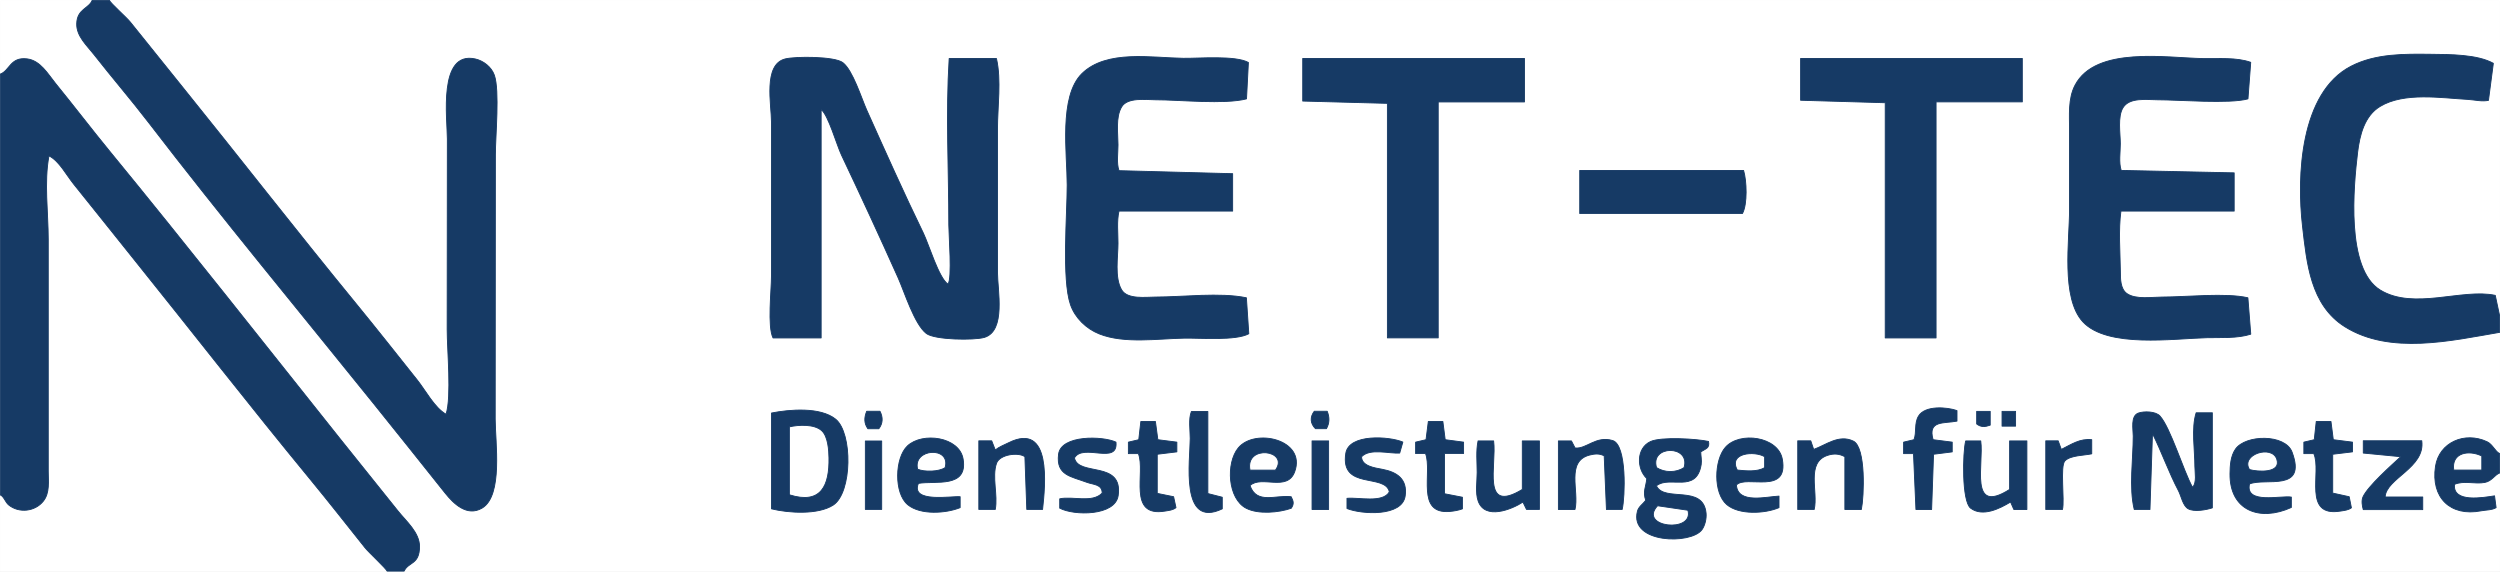
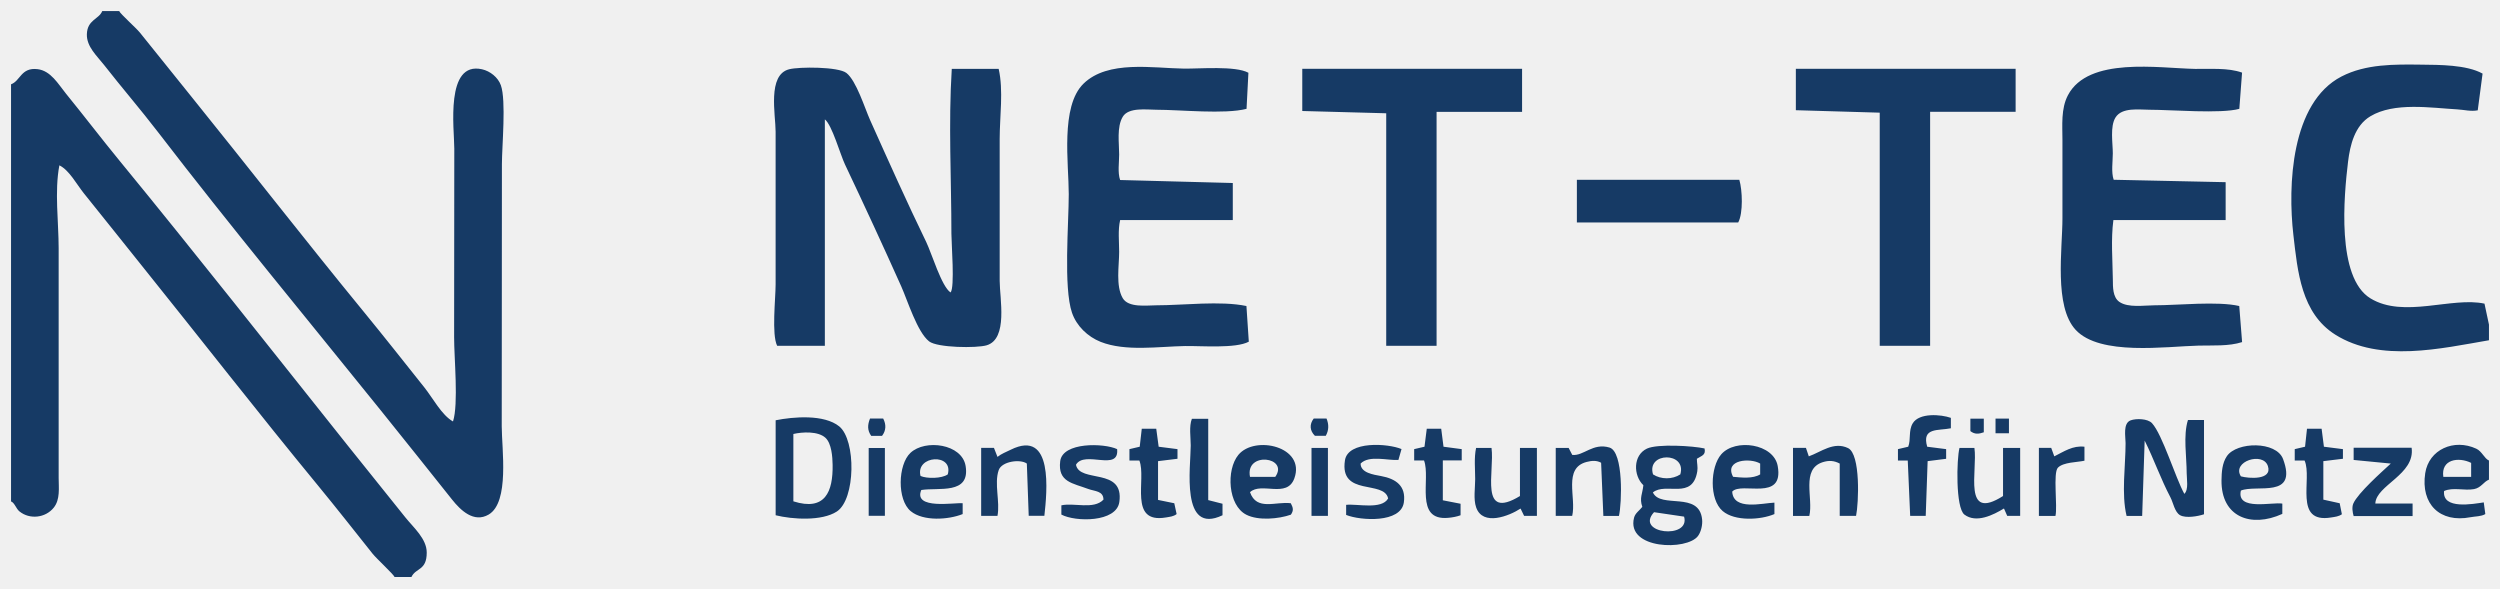
- <svg xmlns="http://www.w3.org/2000/svg" viewBox="0 0 687 157" width="687" height="157">
-   <path d="M0.08 0.08C8.5 0.07 16.93 0.06 25.35 0.06C24.41 2.39 21.19 2.45 21.08 6.5C20.98 9.94 23.88 12.49 25.84 15C30.75 21.28 35.98 27.34 40.84 33.67C60.9 59.79 81.98 85.21 102.64 110.87C109.23 119.06 115.78 127.27 122.33 135.5C124.64 138.4 128.33 142.04 132.45 139.64C138.3 136.22 136.08 121.37 136.08 115.17C136.08 90.94 136.09 66.72 136.13 42.5C136.14 37.43 137.34 24.87 135.84 20.64C135.05 18.43 132.87 16.71 130.61 16.2C120.34 13.91 122.93 32.76 122.93 38.17C122.91 55.61 122.91 73.06 122.88 90.5C122.87 96.15 124.14 109.05 122.57 113.83C119.46 112.1 116.92 107.27 114.7 104.48C109.09 97.43 103.5 90.34 97.79 83.37C81.56 63.57 65.84 43.34 49.75 23.41C45.09 17.64 40.43 11.84 35.79 6.05C34.71 4.71 30.38 0.89 30.03 0.06C248.99 0.06 467.95 0.07 686.92 0.08C686.93 29.05 686.94 58.01 686.94 86.98C686.53 85.04 686.11 83.1 685.7 81.17C676.65 79.2 663.33 85.33 654.11 79.72C644.58 73.93 646.75 51.21 647.88 41.82C648.45 37.18 649.73 31.83 654.07 29.23C660.68 25.26 670.8 26.9 678.17 27.32C680.06 27.43 681.99 27.96 683.83 27.58C684.28 24.19 684.72 20.8 685.17 17.4C680.72 14.93 673.16 14.98 668.17 14.92C660.73 14.83 652.8 14.71 646.05 18.21C632.06 25.46 631.14 48.46 632.73 62.17C633.9 72.23 634.87 83.82 644.38 89.79C656.78 97.56 673.63 93.6 686.94 91.32C686.94 102.43 686.94 113.54 686.94 124.66C685.67 124.12 685.02 122.12 683.43 121.38C677.27 118.51 670.27 121.59 669.27 128.17C667.98 136.69 673.31 142.03 681.84 140.37C683.19 140.11 684.75 140.2 685.93 139.5C685.79 138.42 685.64 137.34 685.5 136.26C682.61 136.69 673.93 138.34 674.5 133.11C677 131.99 680.13 133.08 682.8 132.58C684.8 132.2 685.46 130.52 686.94 129.96C686.94 138.95 686.93 147.93 686.92 156.92C494.96 156.93 303 156.94 111.05 156.94C112.26 154.35 115.29 155.24 115.29 150.17C115.29 146.34 111.62 143.24 109.38 140.44C104.04 133.78 98.69 127.12 93.36 120.46C72.36 94.15 51.55 67.66 30.2 41.63C25.14 35.46 20.3 29.11 15.26 22.92C13.15 20.33 11.09 16.6 7.4 16.17C2.81 15.63 2.67 19.43 0.06 20.37C0.06 13.61 0.07 6.84 0.08 0.08ZM212.43 92.86C216.84 92.86 221.25 92.86 225.65 92.86C225.65 71.94 225.65 51.01 225.65 30.09C227.64 31.64 229.93 39.86 231.23 42.59C236.53 53.78 241.75 65.04 246.81 76.35C248.57 80.28 251.26 89.06 254.55 91.63C256.84 93.41 267.7 93.54 270.49 92.72C276.49 90.94 274.11 79.71 274.11 74.83C274.11 61.72 274.11 48.61 274.11 35.5C274.11 29.38 275.2 22.05 273.83 16.09C269.5 16.09 265.17 16.09 260.83 16.09C259.88 31.22 260.73 46.67 260.73 61.83C260.73 64.5 261.71 76.67 260.5 78.07C258.01 76.47 255.24 67.15 253.75 64.09C248.34 52.95 243.27 41.59 238.2 30.3C236.72 27 234.37 19.35 231.62 17.22C229.37 15.48 218.56 15.48 215.75 16.2C209.66 17.75 212 28.8 212 33.5C212 47.61 212 61.72 212 75.83C212 79.76 210.86 89.72 212.43 92.86ZM343.17 91.71C342.95 88.42 342.73 85.12 342.51 81.83C335.31 80.32 325.03 81.63 317.5 81.63C314.9 81.63 309.8 82.38 308.21 79.63C306.23 76.22 307.23 70.61 307.23 66.83C307.23 63.97 306.86 60.79 307.5 58.01C317.91 58.01 328.32 58.01 338.73 58.01C338.73 54.58 338.73 51.16 338.73 47.73C328.32 47.45 317.91 47.18 307.5 46.9C306.78 44.84 307.23 42.03 307.23 39.83C307.23 36.67 306.52 32.24 308.22 29.38C309.82 26.67 314.91 27.42 317.5 27.42C324.27 27.42 336.41 28.74 342.54 27.17C342.72 23.83 342.89 20.5 343.06 17.17C339.46 15.19 329.5 16.08 325.17 16.02C316.57 15.9 304.12 13.6 297.35 20.19C290.89 26.48 293.26 42.37 293.26 50.83C293.26 58.98 291.76 76.7 294.16 83.7C295.42 87.37 298.52 90.34 302.09 91.76C308.98 94.5 318.22 93.05 325.5 92.92C329.82 92.85 339.59 93.67 343.17 91.71ZM418.92 16.07C398.61 16.07 378.3 16.07 357.99 16.07C357.99 19.97 357.99 23.87 357.99 27.77C365.75 27.98 373.51 28.19 381.26 28.4C381.26 49.89 381.26 71.37 381.26 92.85C385.92 92.85 390.57 92.85 395.22 92.85C395.22 71.23 395.22 49.62 395.22 28.01C403.12 28.01 411.02 28.01 418.92 28.01C418.92 24.03 418.92 20.05 418.92 16.07ZM555.73 16.07C535.42 16.07 515.12 16.07 494.81 16.07C494.81 19.9 494.81 23.72 494.81 27.55C502.56 27.78 510.31 28 518.06 28.23C518.06 49.77 518.06 71.32 518.06 92.86C522.72 92.86 527.38 92.86 532.03 92.86C532.03 71.24 532.03 49.62 532.03 28C539.93 28 547.83 28 555.73 28C555.73 24.03 555.73 20.05 555.73 16.07ZM618.5 17.13C614.57 15.72 609.63 16.18 605.5 16.1C595.36 15.91 575.9 12.63 570.23 23.4C568.26 27.15 568.71 31.72 568.71 35.83C568.71 43.06 568.71 50.28 568.71 57.5C568.71 66.07 566.31 81.9 572.38 88.44C579.12 95.7 597.33 93.03 606.5 92.8C610.32 92.71 614.84 93.02 618.51 91.83C618.24 88.5 617.98 85.17 617.72 81.83C611.73 80.43 600.71 81.63 594.17 81.63C591.38 81.63 586.96 82.38 584.5 80.69C582.62 79.4 582.7 76.51 582.68 74.5C582.61 69.13 582.12 63.33 582.83 58.01C593.21 58.01 603.58 58.01 613.95 58.01C613.95 54.51 613.95 51 613.95 47.5C603.6 47.28 593.26 47.06 582.91 46.83C582.19 44.7 582.67 41.76 582.67 39.5C582.67 36.71 581.86 32.07 583.41 29.58C585.21 26.68 589.94 27.42 592.83 27.42C598.9 27.42 612.61 28.59 617.74 27.17C618 23.82 618.25 20.48 618.5 17.13ZM106.37 156.94C70.94 156.94 35.51 156.93 0.08 156.92C0.07 149.94 0.06 142.97 0.06 135.99C1.08 136.4 1.43 137.98 2.39 138.76C5.24 141.08 9.61 140.57 11.89 137.73C13.73 135.45 13.26 132.23 13.26 129.5C13.26 123.72 13.26 117.94 13.26 112.17C13.26 96.72 13.26 81.28 13.26 65.83C13.26 58.51 12.08 50.01 13.46 42.83C16.22 44.18 18.3 48.18 20.25 50.59C25.61 57.23 30.91 63.92 36.26 70.58C52.59 90.9 68.62 111.51 85.19 131.64C90.31 137.87 95.29 144.21 100.31 150.52C101.34 151.81 106.14 156.25 106.37 156.94ZM479.14 46.84C464.13 46.84 449.12 46.84 434.11 46.84C434.11 50.79 434.11 54.73 434.11 58.67C449.02 58.67 463.93 58.67 478.83 58.67C480.24 56.09 479.99 49.64 479.14 46.84ZM537.78 112.83C535.04 111.86 528.99 111.36 527.2 114.36C525.99 116.39 526.74 118.82 525.96 120.83C525.01 121.06 524.06 121.28 523.11 121.5C523.11 122.55 523.11 123.61 523.11 124.66C524.02 124.66 524.93 124.66 525.83 124.66C526.06 129.77 526.28 134.89 526.5 140C527.94 140 529.37 140 530.81 140C530.98 134.95 531.16 129.89 531.34 124.83C533.05 124.61 534.76 124.4 536.47 124.18C536.47 123.28 536.47 122.39 536.47 121.5C534.72 121.28 532.97 121.06 531.22 120.83C529.65 115.41 534.27 116.44 537.78 115.72C537.78 114.76 537.78 113.8 537.78 112.83ZM212.01 139.83C216.66 140.98 224.78 141.51 228.96 138.8C234.19 135.4 234.32 119.01 229.64 115.2C225.45 111.8 216.96 112.51 212.01 113.5C212.01 122.28 212.01 131.06 212.01 139.83ZM241.82 113.02C240.6 113.02 239.38 113.02 238.17 113.02C237.47 114.73 237.39 116.29 238.5 117.82C239.5 117.82 240.5 117.82 241.5 117.82C242.64 116.35 242.68 114.67 241.82 113.02ZM331.92 113.09C330.41 113.09 328.9 113.09 327.39 113.09C326.56 115.19 327.07 118.23 327.07 120.5C327.07 126.32 324.17 145.42 335.88 139.83C335.88 138.77 335.88 137.7 335.88 136.64C334.56 136.3 333.24 135.97 331.92 135.63C331.92 128.12 331.92 120.6 331.92 113.09ZM361.17 113.01C359.91 114.63 360.07 116.41 361.5 117.81C362.5 117.81 363.5 117.81 364.5 117.81C365.38 116.26 365.39 114.65 364.71 113.01C363.53 113.01 362.35 113.01 361.17 113.01ZM546.91 113.05C545.67 113.05 544.43 113.05 543.19 113.05C543.19 114.2 543.19 115.35 543.19 116.5C544.39 117.44 545.5 117.33 546.91 116.83C546.91 115.57 546.91 114.31 546.91 113.05ZM553.88 113.04C552.64 113.04 551.4 113.04 550.16 113.04C550.16 114.39 550.16 115.74 550.16 117.1C551.4 117.1 552.64 117.1 553.88 117.1C553.88 115.74 553.88 114.39 553.88 113.04ZM602.5 133.9C600 129.37 596.43 117.46 593.53 114.3C592.36 113.03 589.17 112.96 587.64 113.51C585.42 114.31 586.21 118.02 586.21 119.83C586.21 126.14 585.01 133.9 586.49 140.01C587.93 140.01 589.37 140.01 590.81 140.01C591.04 133.05 591.27 126.09 591.5 119.13C594.07 124.28 595.96 129.77 598.65 134.87C599.39 136.26 599.83 139 601.33 139.82C602.97 140.72 606.3 140.11 607.95 139.56C607.95 130.85 607.95 122.14 607.95 113.43C606.47 113.43 604.98 113.43 603.5 113.43C602.14 117.72 603.15 123.66 603.15 128.17C603.15 129.79 603.74 132.7 602.5 133.9ZM317.51 115.84C316.17 115.84 314.84 115.84 313.5 115.84C313.31 117.5 313.12 119.17 312.93 120.83C311.98 121.06 311.03 121.28 310.08 121.5C310.08 122.55 310.08 123.61 310.08 124.66C311 124.66 311.92 124.66 312.83 124.66C314.88 129.77 309.7 142.23 320.19 140.44C321.32 140.24 322.26 140.2 323.16 139.5C322.94 138.5 322.73 137.5 322.51 136.5C321.01 136.19 319.51 135.89 318.01 135.58C318.01 132 318.01 128.42 318.01 124.83C319.81 124.61 321.61 124.39 323.4 124.17C323.4 123.28 323.4 122.39 323.4 121.5C321.66 121.28 319.92 121.06 318.18 120.83C317.96 119.17 317.73 117.5 317.51 115.84ZM396.5 115.84C395.17 115.84 393.83 115.84 392.5 115.84C392.29 117.5 392.08 119.17 391.87 120.83C390.92 121.06 389.97 121.28 389.01 121.5C389.01 122.55 389.01 123.59 389.01 124.64C389.92 124.64 390.83 124.64 391.74 124.64C393.67 129.75 388.96 141.43 398.46 140.54C399.59 140.44 400.82 140.22 401.87 139.83C401.87 138.77 401.87 137.7 401.87 136.64C400.23 136.32 398.59 136 396.95 135.68C396.95 131.99 396.95 128.3 396.95 124.62C398.7 124.62 400.44 124.62 402.19 124.62C402.19 123.58 402.19 122.54 402.19 121.5C400.5 121.28 398.82 121.05 397.14 120.83C396.93 119.17 396.71 117.5 396.5 115.84ZM640.55 115.84C639.2 115.84 637.85 115.84 636.5 115.84C636.32 117.51 636.14 119.17 635.96 120.83C635 121.06 634.05 121.28 633.1 121.5C633.1 122.55 633.1 123.6 633.1 124.66C634.01 124.66 634.92 124.66 635.83 124.66C638.07 129.66 632.63 142.2 643.2 140.44C644.3 140.26 645.26 140.19 646.17 139.55C645.96 138.53 645.76 137.52 645.56 136.5C644.05 136.17 642.54 135.83 641.03 135.5C641.03 131.94 641.03 128.39 641.03 124.83C642.84 124.61 644.65 124.39 646.46 124.17C646.46 123.28 646.46 122.39 646.46 121.5C644.71 121.28 642.95 121.06 641.19 120.83C640.98 119.17 640.77 117.51 640.55 115.84ZM216.92 135.97C216.92 129.74 216.92 123.52 216.92 117.3C219.4 116.72 223.77 116.48 225.81 118.35C227.52 119.91 227.77 123.68 227.8 125.83C227.93 133.3 225.73 138.77 216.92 135.97ZM252.38 132.83C257.12 132.05 265.99 134.21 264.67 126.17C263.67 120.04 253.49 118.66 249.37 122.54C245.89 125.81 245.63 135.55 249.46 138.7C252.94 141.57 259.93 141.08 263.85 139.5C263.85 138.5 263.85 137.5 263.85 136.5C261.78 136.25 250.07 138.37 252.38 132.83ZM286.5 139.98C287.22 133.42 289.09 115.74 277.16 121.67C275.88 122.31 274.64 122.75 273.5 123.65C273.17 122.82 272.85 121.98 272.52 121.14C271.34 121.14 270.16 121.14 268.98 121.14C268.98 127.43 268.98 133.71 268.98 139.99C270.48 139.99 271.99 139.99 273.5 139.99C274.26 136.06 272.54 131.07 273.84 127.32C274.69 124.86 279.85 124.19 281.64 125.5C281.81 130.33 281.98 135.15 282.16 139.98C283.6 139.98 285.05 139.98 286.5 139.98ZM306.67 121.5C303.04 119.8 291.57 119.49 290.89 124.83C290.16 130.66 294.39 130.92 298.63 132.53C300.46 133.22 302.86 133.03 302.88 135.5C300.16 138.34 294.7 136.28 291.21 137.08C291.21 137.94 291.21 138.79 291.21 139.64C295.14 141.73 306.47 141.83 307.28 136.16C308.66 126.45 296.27 131.02 295.26 125.83C297.63 121.71 307.3 127.88 306.67 121.5ZM343.5 133.43C346.66 130.51 353.75 135.23 355.79 129.61C358.99 120.8 344.83 117.55 340.27 123.1C336.86 127.25 337.36 137.1 342.5 139.69C345.83 141.38 351.43 140.86 354.83 139.67C355.64 138.49 355.47 137.77 354.81 136.5C350.62 135.94 345.35 138.72 343.5 133.43ZM385.5 121.48C381.76 119.9 370.66 119.15 369.82 124.6C368.25 134.75 380.71 129.98 381.79 135.17C380 138.34 373.28 136.61 370.15 136.94C370.15 137.87 370.15 138.81 370.15 139.74C374.16 141.35 385.35 142.05 386.15 136.26C386.79 131.7 383.95 129.72 379.83 128.96C377.74 128.57 374.15 128.08 374.16 125.5C376.52 123.1 381.62 124.69 384.64 124.5C384.93 123.49 385.21 122.48 385.5 121.48ZM445.77 140.01C446.58 136.63 447.09 122.24 443.15 121.06C438.55 119.67 435.96 123.47 432.83 123.1C432.5 122.46 432.17 121.81 431.83 121.17C430.64 121.17 429.45 121.17 428.25 121.17C428.25 127.44 428.25 133.72 428.25 140C429.77 140 431.29 140 432.81 140C434.02 134.98 430.2 126.73 436.85 125.04C438.24 124.69 439.56 124.57 440.83 125.27C441.04 130.18 441.24 135.09 441.45 140.01C442.89 140.01 444.33 140.01 445.77 140.01ZM469.5 121.31C466.33 120.6 456.45 119.98 453.54 121.35C449.64 123.18 449.72 128.8 452.54 131.5C452.32 133.83 451.39 135.06 452.25 137.5C451.48 138.51 450.29 139.22 449.96 140.5C447.7 149.34 464.72 149.71 467.71 145.54C468.56 144.36 468.97 142.45 468.83 141.02C468.05 133.01 457.31 138.14 455.18 133.5C458.8 130.57 466.18 135.72 467.49 127.64C467.68 126.47 467.37 125.31 467.37 124.17C468.71 123.3 469.91 123.18 469.5 121.31ZM477.17 133.27C479.77 130.42 491.59 136.21 489.78 126.17C488.66 119.97 478.01 118.47 474.12 122.95C471.07 126.45 470.76 135.44 474.52 138.66C477.91 141.55 485.03 141.15 488.87 139.5C488.87 138.44 488.87 137.39 488.87 136.33C485.55 136.46 477.47 138.62 477.17 133.27ZM511.5 140C512.23 136.54 512.8 122.9 509.28 121.21C505.32 119.31 501.81 122.28 498.4 123.5C498.13 122.71 497.87 121.93 497.6 121.14C496.41 121.14 495.21 121.14 494.02 121.14C494.02 127.43 494.02 133.72 494.02 140.01C495.53 140.01 497.03 140.01 498.54 140.01C499.71 135.11 496.17 127.07 502.25 125.12C503.97 124.57 505.41 124.67 506.97 125.5C506.97 130.33 506.97 135.17 506.97 140C508.48 140 509.99 140 511.5 140ZM574.81 120.83C571.58 120.45 569.18 122.14 566.45 123.5C566.17 122.71 565.88 121.93 565.59 121.14C564.45 121.14 563.32 121.14 562.18 121.14C562.18 127.43 562.18 133.72 562.18 140.01C563.71 140.01 565.24 140.01 566.77 140.01C567.4 137.41 566.04 128.06 567.46 126.63C568.99 125.09 572.83 125.16 574.81 124.71C574.81 123.42 574.81 122.13 574.81 120.83ZM618.17 132.99C622.52 131.19 633.99 135.35 629.87 124.26C628 119.22 617.03 119.41 614.29 123.45C612.97 125.39 612.83 127.91 612.8 130.17C612.69 140.3 620.96 143.41 629.66 139.45C629.66 138.5 629.66 137.55 629.66 136.6C626.97 136.09 616.86 138.72 618.17 132.99ZM242.29 121.19C240.79 121.19 239.3 121.19 237.8 121.19C237.8 127.45 237.8 133.72 237.8 139.98C239.3 139.98 240.79 139.98 242.29 139.98C242.29 133.72 242.29 127.45 242.29 121.19ZM365.1 121.16C363.58 121.16 362.06 121.16 360.55 121.16C360.55 127.44 360.55 133.72 360.55 140C362.06 140 363.58 140 365.1 140C365.1 133.72 365.1 127.44 365.1 121.16ZM410.45 121.17C409.02 121.17 407.59 121.17 406.17 121.17C405.58 123.94 405.92 127.01 405.92 129.83C405.92 132.22 405.39 135.37 406.19 137.65C408.03 142.95 415.37 140.02 418.5 137.97C418.83 138.64 419.16 139.32 419.48 139.99C420.67 139.99 421.85 139.99 423.03 139.99C423.03 133.72 423.03 127.44 423.03 121.17C421.46 121.17 419.9 121.17 418.33 121.17C418.33 125.62 418.33 130.06 418.33 134.5C406.96 141.4 411.33 127.8 410.45 121.17ZM544.31 121.17C542.93 121.17 541.55 121.17 540.17 121.17C539.37 124.23 539.06 137.77 541.54 139.65C544.83 142.13 549.56 139.74 552.5 137.95C552.8 138.63 553.1 139.31 553.4 140C554.6 140 555.79 140 556.99 140C556.99 133.72 556.99 127.44 556.99 121.16C555.41 121.16 553.83 121.16 552.24 121.16C552.24 125.61 552.24 130.05 552.24 134.5C540.95 141.68 545.22 127.52 544.31 121.17ZM665.5 121.12C660.14 121.12 654.79 121.12 649.43 121.12C649.43 122.25 649.43 123.37 649.43 124.5C652.86 124.83 656.3 125.17 659.73 125.5C657.19 127.84 650.66 133.63 649.35 136.55C648.89 137.58 649.13 139.04 649.43 140.05C654.88 140.05 660.32 140.05 665.77 140.05C665.77 138.89 665.77 137.73 665.77 136.57C662.33 136.57 658.88 136.57 655.44 136.57C655.65 131.46 666.53 128.56 665.5 121.12ZM462.78 128.5C460.6 129.94 457.41 129.94 455.22 128.5C453.32 122.24 464.65 122.19 462.78 128.5ZM259.72 128.5C258.06 129.67 253.97 129.73 252.17 128.94C250.7 123.19 261.4 122.51 259.72 128.5ZM350.5 129.19C348.17 129.19 345.83 129.19 343.5 129.19C342.09 122.02 354.44 123.65 350.5 129.19ZM484.92 125.5C484.92 126.5 484.92 127.5 484.92 128.5C482.9 129.75 479.71 129.39 477.41 129.17C474.86 124.37 482.23 123.86 484.92 125.5ZM618.17 129.04C615.58 124.92 624.33 122.11 625.66 126.19C626.96 130.15 620.33 129.66 618.17 129.04ZM682 125.31C682 126.6 682 127.89 682 129.18C679.43 129.18 676.86 129.18 674.29 129.18C673.57 124.3 678.54 123.59 682 125.31ZM455.5 138.98C458.28 139.39 461.06 139.8 463.83 140.21C465.67 146.61 450.04 144.95 455.5 138.98Z" fill="#ffffff" fill-rule="evenodd" stroke="#ffffff" stroke-width="0.25" stroke-linejoin="round" />
-   <path d="M25.35 0.06C26.91 0.06 28.47 0.06 30.03 0.06C30.38 0.89 34.71 4.71 35.79 6.05C40.43 11.84 45.09 17.64 49.75 23.41C65.84 43.34 81.56 63.57 97.79 83.37C103.5 90.34 109.09 97.43 114.7 104.48C116.92 107.27 119.46 112.1 122.57 113.83C124.14 109.05 122.87 96.15 122.88 90.5C122.91 73.06 122.91 55.61 122.93 38.17C122.93 32.76 120.34 13.91 130.61 16.2C132.87 16.71 135.05 18.43 135.84 20.64C137.34 24.87 136.14 37.43 136.13 42.5C136.09 66.72 136.08 90.94 136.08 115.17C136.08 121.37 138.3 136.22 132.45 139.64C128.33 142.04 124.64 138.4 122.33 135.5C115.78 127.27 109.23 119.06 102.64 110.87C81.98 85.21 60.9 59.79 40.84 33.67C35.98 27.34 30.75 21.28 25.84 15C23.88 12.49 20.98 9.94 21.08 6.5C21.19 2.45 24.41 2.39 25.35 0.06ZM686.94 86.98C686.94 88.43 686.94 89.87 686.94 91.32C673.63 93.6 656.78 97.56 644.38 89.79C634.87 83.82 633.9 72.23 632.73 62.17C631.14 48.46 632.06 25.46 646.05 18.21C652.8 14.71 660.73 14.83 668.17 14.92C673.16 14.98 680.72 14.93 685.17 17.4C684.72 20.8 684.28 24.19 683.83 27.58C681.99 27.96 680.06 27.43 678.17 27.32C670.8 26.9 660.68 25.26 654.07 29.23C649.73 31.83 648.45 37.18 647.88 41.82C646.75 51.21 644.58 73.93 654.11 79.72C663.33 85.33 676.65 79.2 685.7 81.17C686.11 83.1 686.53 85.04 686.94 86.98ZM111.05 156.94C109.49 156.94 107.93 156.94 106.37 156.94C106.14 156.25 101.34 151.81 100.31 150.52C95.29 144.21 90.31 137.87 85.19 131.64C68.62 111.51 52.59 90.9 36.26 70.58C30.91 63.92 25.61 57.23 20.25 50.59C18.3 48.18 16.22 44.18 13.46 42.83C12.08 50.01 13.26 58.51 13.26 65.83C13.26 81.28 13.26 96.72 13.26 112.17C13.26 117.94 13.26 123.72 13.26 129.5C13.26 132.23 13.73 135.45 11.89 137.73C9.61 140.57 5.24 141.08 2.39 138.76C1.43 137.98 1.08 136.4 0.06 135.99C0.06 97.45 0.06 58.91 0.06 20.37C2.67 19.43 2.81 15.63 7.4 16.17C11.09 16.6 13.15 20.33 15.26 22.92C20.3 29.11 25.14 35.46 30.2 41.63C51.55 67.66 72.36 94.15 93.36 120.46C98.69 127.12 104.04 133.78 109.38 140.44C111.62 143.24 115.29 146.34 115.29 150.17C115.29 155.24 112.26 154.35 111.05 156.94ZM212.43 92.86C210.86 89.72 212 79.76 212 75.83C212 61.72 212 47.61 212 33.5C212 28.8 209.66 17.75 215.75 16.2C218.56 15.48 229.37 15.48 231.62 17.22C234.37 19.35 236.72 27 238.2 30.3C243.27 41.59 248.34 52.95 253.75 64.09C255.24 67.15 258.01 76.47 260.5 78.07C261.71 76.67 260.73 64.5 260.73 61.83C260.73 46.67 259.88 31.22 260.83 16.09C265.17 16.09 269.5 16.09 273.83 16.09C275.2 22.05 274.11 29.38 274.11 35.5C274.11 48.61 274.11 61.72 274.11 74.83C274.11 79.71 276.49 90.94 270.49 92.72C267.7 93.54 256.84 93.41 254.55 91.63C251.26 89.06 248.57 80.28 246.81 76.35C241.75 65.04 236.53 53.78 231.23 42.59C229.93 39.86 227.64 31.64 225.65 30.09C225.65 51.01 225.65 71.94 225.65 92.86C221.25 92.86 216.84 92.86 212.43 92.86ZM343.17 91.71C339.59 93.67 329.82 92.85 325.5 92.92C318.22 93.05 308.98 94.5 302.09 91.76C298.52 90.34 295.42 87.37 294.16 83.7C291.76 76.7 293.26 58.98 293.26 50.83C293.26 42.37 290.89 26.48 297.35 20.19C304.12 13.6 316.57 15.9 325.17 16.02C329.5 16.08 339.46 15.19 343.06 17.17C342.89 20.5 342.72 23.83 342.54 27.17C336.41 28.74 324.27 27.42 317.5 27.42C314.91 27.42 309.82 26.67 308.22 29.38C306.52 32.24 307.23 36.67 307.23 39.83C307.23 42.03 306.78 44.84 307.5 46.9C317.91 47.18 328.32 47.45 338.73 47.73C338.73 51.16 338.73 54.58 338.73 58.01C328.32 58.01 317.91 58.01 307.5 58.01C306.86 60.79 307.23 63.97 307.23 66.83C307.23 70.61 306.23 76.22 308.21 79.63C309.8 82.38 314.9 81.63 317.5 81.63C325.03 81.63 335.31 80.32 342.51 81.83C342.73 85.12 342.95 88.42 343.17 91.71ZM418.92 16.07C418.92 20.05 418.92 24.03 418.92 28.01C411.02 28.01 403.12 28.01 395.22 28.01C395.22 49.62 395.22 71.23 395.22 92.85C390.57 92.85 385.92 92.85 381.26 92.85C381.26 71.37 381.26 49.89 381.26 28.4C373.51 28.19 365.75 27.98 357.99 27.77C357.99 23.87 357.99 19.97 357.99 16.07C378.3 16.07 398.61 16.07 418.92 16.07ZM555.73 16.07C555.73 20.05 555.73 24.03 555.73 28C547.83 28 539.93 28 532.03 28C532.03 49.62 532.03 71.24 532.03 92.86C527.38 92.86 522.72 92.86 518.06 92.86C518.06 71.32 518.06 49.77 518.06 28.23C510.31 28 502.56 27.78 494.81 27.55C494.81 23.72 494.81 19.9 494.81 16.07C515.12 16.07 535.42 16.07 555.73 16.07ZM618.5 17.13C618.25 20.48 618 23.82 617.74 27.17C612.61 28.59 598.9 27.42 592.83 27.42C589.94 27.42 585.21 26.68 583.41 29.58C581.86 32.07 582.67 36.71 582.67 39.5C582.67 41.76 582.19 44.7 582.91 46.83C593.26 47.06 603.6 47.28 613.95 47.5C613.95 51 613.95 54.51 613.95 58.01C603.58 58.01 593.21 58.01 582.83 58.01C582.12 63.33 582.61 69.13 582.68 74.5C582.7 76.51 582.62 79.4 584.5 80.69C586.96 82.38 591.38 81.63 594.17 81.63C600.71 81.63 611.73 80.43 617.72 81.83C617.98 85.17 618.24 88.5 618.51 91.83C614.84 93.02 610.32 92.71 606.5 92.8C597.33 93.03 579.12 95.7 572.38 88.44C566.31 81.9 568.71 66.07 568.71 57.5C568.71 50.28 568.71 43.06 568.71 35.83C568.71 31.72 568.26 27.15 570.23 23.4C575.9 12.63 595.36 15.91 605.5 16.1C609.63 16.18 614.57 15.72 618.5 17.13ZM479.14 46.84C479.99 49.64 480.24 56.09 478.83 58.67C463.93 58.67 449.02 58.67 434.11 58.67C434.11 54.73 434.11 50.79 434.11 46.84C449.12 46.84 464.13 46.84 479.14 46.84ZM537.78 112.83C537.78 113.8 537.78 114.76 537.78 115.72C534.27 116.44 529.65 115.41 531.22 120.83C532.97 121.06 534.72 121.28 536.47 121.5C536.47 122.39 536.47 123.28 536.47 124.18C534.76 124.4 533.05 124.61 531.34 124.83C531.16 129.89 530.98 134.95 530.81 140C529.37 140 527.94 140 526.5 140C526.28 134.89 526.06 129.77 525.83 124.66C524.93 124.66 524.02 124.66 523.11 124.66C523.11 123.61 523.11 122.55 523.11 121.5C524.06 121.28 525.01 121.06 525.96 120.83C526.74 118.82 525.99 116.39 527.2 114.36C528.99 111.36 535.04 111.86 537.78 112.83ZM212.01 139.83C212.01 131.06 212.01 122.28 212.01 113.5C216.96 112.51 225.45 111.8 229.64 115.2C234.32 119.01 234.19 135.4 228.96 138.8C224.78 141.51 216.66 140.98 212.01 139.83ZM241.82 113.02C242.68 114.67 242.64 116.35 241.5 117.82C240.5 117.82 239.5 117.82 238.5 117.82C237.39 116.29 237.47 114.73 238.17 113.02C239.38 113.02 240.6 113.02 241.82 113.02ZM331.92 113.09C331.92 120.6 331.92 128.12 331.92 135.63C333.24 135.97 334.56 136.3 335.88 136.64C335.88 137.7 335.88 138.77 335.88 139.83C324.17 145.42 327.07 126.32 327.07 120.5C327.07 118.23 326.56 115.19 327.39 113.09C328.9 113.09 330.41 113.09 331.92 113.09ZM361.17 113.01C362.35 113.01 363.53 113.01 364.71 113.01C365.39 114.65 365.38 116.26 364.5 117.81C363.5 117.81 362.5 117.81 361.5 117.81C360.07 116.41 359.91 114.63 361.17 113.01ZM546.91 113.05C546.91 114.31 546.91 115.57 546.91 116.83C545.5 117.33 544.39 117.44 543.19 116.5C543.19 115.35 543.19 114.2 543.19 113.05C544.43 113.05 545.67 113.05 546.91 113.05ZM553.88 113.04C553.88 114.39 553.88 115.74 553.88 117.1C552.64 117.1 551.4 117.1 550.16 117.1C550.16 115.74 550.16 114.39 550.16 113.04C551.4 113.04 552.64 113.04 553.88 113.04ZM602.5 133.9C603.74 132.7 603.15 129.79 603.15 128.17C603.15 123.66 602.14 117.72 603.5 113.43C604.98 113.43 606.47 113.43 607.95 113.43C607.95 122.14 607.95 130.85 607.95 139.56C606.3 140.11 602.97 140.72 601.33 139.82C599.83 139 599.39 136.26 598.65 134.87C595.96 129.77 594.07 124.28 591.5 119.13C591.27 126.09 591.04 133.05 590.81 140.01C589.37 140.01 587.93 140.01 586.49 140.01C585.01 133.9 586.21 126.14 586.21 119.83C586.21 118.02 585.42 114.31 587.64 113.51C589.17 112.96 592.36 113.03 593.53 114.3C596.43 117.46 600 129.37 602.5 133.9ZM317.51 115.84C317.73 117.5 317.96 119.17 318.18 120.83C319.92 121.06 321.66 121.28 323.4 121.5C323.4 122.39 323.4 123.28 323.4 124.17C321.61 124.39 319.81 124.61 318.01 124.83C318.01 128.42 318.01 132 318.01 135.58C319.51 135.89 321.01 136.19 322.51 136.5C322.73 137.5 322.94 138.5 323.16 139.5C322.26 140.2 321.32 140.24 320.19 140.44C309.7 142.23 314.88 129.77 312.83 124.66C311.92 124.66 311 124.66 310.08 124.66C310.08 123.61 310.08 122.55 310.08 121.5C311.03 121.28 311.98 121.06 312.93 120.83C313.12 119.17 313.31 117.5 313.5 115.84C314.84 115.84 316.17 115.84 317.51 115.84ZM396.5 115.84C396.71 117.5 396.93 119.17 397.14 120.83C398.82 121.05 400.5 121.28 402.19 121.5C402.19 122.54 402.19 123.58 402.19 124.62C400.44 124.62 398.7 124.62 396.95 124.62C396.95 128.3 396.95 131.99 396.95 135.68C398.59 136 400.23 136.32 401.87 136.64C401.87 137.7 401.87 138.77 401.87 139.83C400.82 140.22 399.59 140.44 398.46 140.54C388.96 141.43 393.67 129.75 391.74 124.64C390.83 124.64 389.92 124.64 389.01 124.64C389.01 123.59 389.01 122.55 389.01 121.5C389.97 121.28 390.92 121.06 391.87 120.83C392.08 119.17 392.29 117.5 392.5 115.84C393.83 115.84 395.17 115.84 396.5 115.84ZM640.55 115.84C640.77 117.51 640.98 119.17 641.19 120.83C642.95 121.06 644.71 121.28 646.46 121.5C646.46 122.39 646.46 123.28 646.46 124.17C644.65 124.39 642.84 124.61 641.03 124.83C641.03 128.39 641.03 131.94 641.03 135.5C642.54 135.83 644.05 136.17 645.56 136.5C645.76 137.52 645.96 138.53 646.17 139.55C645.26 140.19 644.3 140.26 643.2 140.44C632.63 142.2 638.07 129.66 635.83 124.66C634.92 124.66 634.01 124.66 633.1 124.66C633.1 123.6 633.1 122.55 633.1 121.5C634.05 121.28 635 121.06 635.96 120.83C636.14 119.17 636.32 117.51 636.5 115.84C637.85 115.84 639.2 115.84 640.55 115.84ZM216.92 135.97C225.73 138.77 227.93 133.3 227.8 125.83C227.77 123.68 227.52 119.91 225.81 118.35C223.77 116.48 219.4 116.72 216.92 117.3C216.92 123.52 216.92 129.74 216.92 135.97ZM252.38 132.83C250.07 138.37 261.78 136.25 263.85 136.5C263.85 137.5 263.85 138.5 263.85 139.5C259.93 141.08 252.94 141.57 249.46 138.7C245.63 135.55 245.89 125.81 249.37 122.54C253.49 118.66 263.67 120.04 264.67 126.17C265.99 134.21 257.12 132.05 252.38 132.83ZM286.5 139.98C285.05 139.98 283.6 139.98 282.16 139.98C281.98 135.15 281.81 130.33 281.64 125.5C279.85 124.19 274.69 124.86 273.84 127.32C272.54 131.07 274.26 136.06 273.5 139.99C271.99 139.99 270.48 139.99 268.98 139.99C268.98 133.71 268.98 127.43 268.98 121.14C270.16 121.14 271.34 121.14 272.52 121.14C272.85 121.98 273.17 122.82 273.5 123.65C274.64 122.75 275.88 122.31 277.16 121.67C289.09 115.74 287.22 133.42 286.5 139.98ZM306.67 121.5C307.3 127.88 297.63 121.71 295.26 125.83C296.27 131.02 308.66 126.45 307.28 136.16C306.47 141.83 295.14 141.73 291.21 139.64C291.21 138.79 291.21 137.94 291.21 137.08C294.7 136.28 300.16 138.34 302.88 135.5C302.86 133.03 300.46 133.22 298.63 132.53C294.39 130.92 290.16 130.66 290.89 124.83C291.57 119.49 303.04 119.8 306.67 121.5ZM343.5 133.43C345.35 138.72 350.62 135.94 354.81 136.5C355.47 137.77 355.64 138.49 354.83 139.67C351.43 140.86 345.83 141.38 342.5 139.69C337.36 137.1 336.86 127.25 340.27 123.1C344.83 117.55 358.99 120.8 355.79 129.61C353.75 135.23 346.66 130.51 343.5 133.43ZM385.5 121.48C385.21 122.48 384.93 123.49 384.64 124.5C381.62 124.69 376.52 123.1 374.16 125.5C374.15 128.08 377.74 128.57 379.83 128.96C383.95 129.72 386.79 131.7 386.15 136.26C385.35 142.05 374.16 141.35 370.15 139.74C370.15 138.81 370.15 137.87 370.15 136.94C373.28 136.61 380 138.34 381.79 135.17C380.71 129.98 368.25 134.75 369.82 124.6C370.66 119.15 381.76 119.9 385.5 121.48ZM445.77 140.01C444.33 140.01 442.89 140.01 441.45 140.01C441.24 135.09 441.04 130.18 440.83 125.27C439.56 124.57 438.24 124.69 436.85 125.04C430.2 126.73 434.02 134.98 432.81 140C431.29 140 429.77 140 428.25 140C428.25 133.72 428.25 127.44 428.25 121.17C429.45 121.17 430.64 121.17 431.83 121.17C432.17 121.81 432.5 122.46 432.83 123.1C435.96 123.47 438.55 119.67 443.15 121.06C447.09 122.24 446.58 136.63 445.77 140.01ZM469.5 121.31C469.91 123.18 468.71 123.3 467.37 124.17C467.37 125.31 467.68 126.47 467.49 127.64C466.18 135.72 458.8 130.57 455.18 133.5C457.31 138.14 468.05 133.01 468.83 141.02C468.97 142.45 468.56 144.36 467.71 145.54C464.72 149.71 447.7 149.34 449.96 140.5C450.29 139.22 451.48 138.51 452.25 137.5C451.39 135.06 452.32 133.83 452.54 131.5C449.72 128.8 449.64 123.18 453.54 121.35C456.45 119.98 466.33 120.6 469.5 121.31ZM477.17 133.27C477.47 138.62 485.55 136.46 488.87 136.33C488.87 137.39 488.87 138.44 488.87 139.5C485.03 141.15 477.91 141.55 474.52 138.66C470.76 135.44 471.07 126.45 474.12 122.95C478.01 118.47 488.66 119.97 489.78 126.17C491.59 136.21 479.77 130.42 477.17 133.27ZM511.5 140C509.99 140 508.48 140 506.97 140C506.97 135.17 506.97 130.33 506.97 125.5C505.41 124.67 503.97 124.57 502.25 125.12C496.17 127.07 499.71 135.11 498.54 140.01C497.03 140.01 495.53 140.01 494.02 140.01C494.02 133.72 494.02 127.43 494.02 121.14C495.21 121.14 496.41 121.14 497.6 121.14C497.87 121.93 498.13 122.71 498.4 123.5C501.81 122.28 505.32 119.31 509.28 121.21C512.8 122.9 512.23 136.54 511.5 140ZM574.81 120.83C574.81 122.13 574.81 123.42 574.81 124.71C572.83 125.16 568.99 125.09 567.46 126.63C566.04 128.06 567.4 137.41 566.77 140.01C565.24 140.01 563.71 140.01 562.18 140.01C562.18 133.72 562.18 127.43 562.18 121.14C563.32 121.14 564.45 121.14 565.59 121.14C565.88 121.93 566.17 122.71 566.45 123.5C569.18 122.14 571.58 120.45 574.81 120.83ZM618.17 132.99C616.86 138.72 626.97 136.09 629.66 136.6C629.66 137.55 629.66 138.5 629.66 139.45C620.96 143.41 612.69 140.3 612.8 130.17C612.83 127.91 612.97 125.39 614.29 123.45C617.03 119.41 628 119.22 629.87 124.26C633.99 135.35 622.52 131.19 618.17 132.99ZM686.94 124.66C686.94 126.42 686.94 128.19 686.94 129.96C685.46 130.52 684.8 132.2 682.8 132.58C680.13 133.08 677 131.99 674.5 133.11C673.93 138.34 682.61 136.69 685.5 136.26C685.64 137.34 685.79 138.42 685.93 139.5C684.75 140.2 683.19 140.11 681.84 140.37C673.31 142.03 667.98 136.69 669.27 128.17C670.27 121.59 677.27 118.51 683.43 121.38C685.02 122.12 685.67 124.12 686.94 124.66ZM242.29 121.19C242.29 127.45 242.29 133.72 242.29 139.98C240.79 139.98 239.3 139.98 237.8 139.98C237.8 133.72 237.8 127.45 237.8 121.19C239.3 121.19 240.79 121.19 242.29 121.19ZM365.1 121.16C365.1 127.44 365.1 133.72 365.1 140C363.58 140 362.06 140 360.55 140C360.55 133.72 360.55 127.44 360.55 121.16C362.06 121.16 363.58 121.16 365.1 121.16ZM410.45 121.17C411.33 127.8 406.96 141.4 418.33 134.5C418.33 130.06 418.33 125.62 418.33 121.17C419.9 121.17 421.46 121.17 423.03 121.17C423.03 127.44 423.03 133.72 423.03 139.99C421.85 139.99 420.67 139.99 419.48 139.99C419.16 139.32 418.83 138.64 418.5 137.97C415.37 140.02 408.03 142.95 406.19 137.65C405.39 135.37 405.92 132.22 405.92 129.83C405.92 127.01 405.58 123.94 406.17 121.17C407.59 121.17 409.02 121.17 410.45 121.17ZM544.31 121.17C545.22 127.52 540.95 141.68 552.24 134.5C552.24 130.05 552.24 125.61 552.24 121.16C553.83 121.16 555.41 121.16 556.99 121.16C556.99 127.44 556.99 133.72 556.99 140C555.79 140 554.6 140 553.4 140C553.1 139.31 552.8 138.63 552.5 137.95C549.56 139.74 544.83 142.13 541.54 139.65C539.06 137.77 539.37 124.23 540.17 121.17C541.55 121.17 542.93 121.17 544.31 121.17ZM665.5 121.12C666.53 128.56 655.65 131.46 655.44 136.57C658.88 136.57 662.33 136.57 665.77 136.57C665.77 137.73 665.77 138.89 665.77 140.05C660.32 140.05 654.88 140.05 649.43 140.05C649.13 139.04 648.89 137.58 649.35 136.55C650.66 133.63 657.19 127.84 659.73 125.5C656.3 125.17 652.86 124.83 649.43 124.5C649.43 123.37 649.43 122.25 649.43 121.12C654.79 121.12 660.14 121.12 665.5 121.12ZM462.78 128.5C464.65 122.19 453.32 122.24 455.22 128.5C457.41 129.94 460.6 129.94 462.78 128.5ZM259.72 128.5C261.4 122.51 250.7 123.19 252.17 128.94C253.97 129.73 258.06 129.67 259.72 128.5ZM350.5 129.19C354.44 123.65 342.09 122.02 343.5 129.19C345.83 129.19 348.17 129.19 350.5 129.19ZM484.92 125.5C482.23 123.86 474.86 124.37 477.41 129.17C479.71 129.39 482.9 129.75 484.92 128.5C484.92 127.5 484.92 126.5 484.92 125.5ZM618.17 129.04C620.33 129.66 626.96 130.15 625.66 126.19C624.33 122.11 615.58 124.92 618.17 129.04ZM682 125.31C678.54 123.59 673.57 124.3 674.29 129.18C676.86 129.18 679.43 129.18 682 129.18C682 127.89 682 126.6 682 125.31ZM455.5 138.98C450.04 144.95 465.67 146.61 463.83 140.21C461.06 139.8 458.28 139.39 455.5 138.98Z" fill="#163a65" fill-rule="evenodd" stroke="#163a65" stroke-width="0.25" stroke-linejoin="round" />
+ <svg xmlns="http://www.w3.org/2000/svg" viewBox="-3 -3 693 163" width="693" height="163">
+   <path d="M25.35 0.06C26.91 0.06 28.47 0.06 30.03 0.06C30.38 0.89 34.71 4.71 35.79 6.05C40.43 11.84 45.09 17.64 49.75 23.41C65.84 43.34 81.56 63.57 97.79 83.37C103.5 90.34 109.09 97.43 114.7 104.48C116.92 107.27 119.46 112.1 122.57 113.83C124.14 109.05 122.87 96.15 122.88 90.5C122.91 73.06 122.91 55.61 122.93 38.17C122.93 32.76 120.34 13.91 130.61 16.2C132.87 16.71 135.05 18.43 135.84 20.64C137.34 24.87 136.14 37.43 136.13 42.5C136.09 66.72 136.08 90.94 136.08 115.17C136.08 121.37 138.3 136.22 132.45 139.64C128.33 142.04 124.64 138.4 122.33 135.5C115.78 127.27 109.23 119.06 102.64 110.87C81.98 85.21 60.9 59.79 40.84 33.67C35.98 27.34 30.75 21.28 25.84 15C23.88 12.49 20.98 9.94 21.08 6.5C21.19 2.45 24.41 2.39 25.35 0.06ZM686.94 86.98C686.94 88.43 686.94 89.87 686.94 91.32C673.63 93.6 656.78 97.56 644.38 89.79C634.87 83.82 633.9 72.23 632.73 62.17C631.14 48.46 632.06 25.46 646.05 18.21C652.8 14.71 660.73 14.83 668.17 14.92C673.16 14.98 680.72 14.93 685.17 17.4C684.72 20.8 684.28 24.19 683.83 27.58C681.99 27.96 680.06 27.43 678.17 27.32C670.8 26.9 660.68 25.26 654.07 29.23C649.73 31.83 648.45 37.18 647.88 41.82C646.75 51.21 644.58 73.93 654.11 79.72C663.33 85.33 676.65 79.2 685.7 81.17C686.11 83.1 686.53 85.04 686.94 86.98ZM111.05 156.94C109.49 156.94 107.93 156.94 106.37 156.94C106.14 156.25 101.34 151.81 100.31 150.52C95.29 144.21 90.31 137.87 85.19 131.64C68.62 111.51 52.59 90.9 36.26 70.58C30.91 63.92 25.61 57.23 20.25 50.59C18.3 48.18 16.22 44.18 13.46 42.83C12.08 50.01 13.26 58.51 13.26 65.83C13.26 81.28 13.26 96.72 13.26 112.17C13.26 117.94 13.26 123.72 13.26 129.5C13.26 132.23 13.73 135.45 11.89 137.73C9.61 140.57 5.24 141.08 2.39 138.76C1.43 137.98 1.08 136.4 0.06 135.99C0.06 97.45 0.06 58.91 0.06 20.37C2.67 19.43 2.81 15.63 7.4 16.17C11.09 16.6 13.15 20.33 15.26 22.92C20.3 29.11 25.14 35.46 30.2 41.63C51.55 67.66 72.36 94.15 93.36 120.46C98.69 127.12 104.04 133.78 109.38 140.44C111.62 143.24 115.29 146.34 115.29 150.17C115.29 155.24 112.26 154.35 111.05 156.94ZM212.43 92.86C210.86 89.72 212 79.76 212 75.83C212 61.72 212 47.61 212 33.5C212 28.8 209.66 17.75 215.75 16.2C218.56 15.48 229.37 15.48 231.62 17.22C234.37 19.35 236.72 27 238.2 30.3C243.27 41.59 248.34 52.95 253.75 64.09C255.24 67.15 258.01 76.47 260.5 78.07C261.71 76.67 260.73 64.5 260.73 61.83C260.73 46.67 259.88 31.22 260.83 16.09C265.17 16.09 269.5 16.09 273.83 16.09C275.2 22.05 274.11 29.38 274.11 35.5C274.11 48.61 274.11 61.72 274.11 74.83C274.11 79.71 276.49 90.94 270.49 92.72C267.7 93.54 256.84 93.41 254.55 91.63C251.26 89.06 248.57 80.28 246.81 76.35C241.75 65.04 236.53 53.78 231.23 42.59C229.93 39.86 227.64 31.64 225.65 30.09C225.65 51.01 225.65 71.94 225.65 92.86C221.25 92.86 216.84 92.86 212.43 92.86ZM343.17 91.71C339.59 93.67 329.82 92.85 325.5 92.92C318.22 93.05 308.98 94.5 302.09 91.76C298.52 90.34 295.42 87.37 294.16 83.7C291.76 76.7 293.26 58.98 293.26 50.83C293.26 42.37 290.89 26.48 297.35 20.19C304.12 13.6 316.57 15.9 325.17 16.02C329.5 16.08 339.46 15.19 343.06 17.17C342.89 20.5 342.72 23.83 342.54 27.17C336.41 28.74 324.27 27.42 317.5 27.42C314.91 27.42 309.82 26.67 308.22 29.38C306.52 32.24 307.23 36.67 307.23 39.83C307.23 42.03 306.78 44.84 307.5 46.9C317.91 47.18 328.32 47.45 338.73 47.73C338.73 51.16 338.73 54.58 338.73 58.01C328.32 58.01 317.91 58.01 307.5 58.01C306.86 60.79 307.23 63.97 307.23 66.83C307.23 70.61 306.23 76.22 308.21 79.63C309.8 82.38 314.9 81.63 317.5 81.63C325.03 81.63 335.31 80.32 342.51 81.83C342.73 85.12 342.95 88.42 343.17 91.71ZM418.92 16.07C418.92 20.05 418.92 24.03 418.92 28.01C411.02 28.01 403.12 28.01 395.22 28.01C395.22 49.62 395.22 71.23 395.22 92.85C390.57 92.85 385.92 92.85 381.26 92.85C381.26 71.37 381.26 49.89 381.26 28.4C373.51 28.19 365.75 27.98 357.99 27.77C357.99 23.87 357.99 19.97 357.99 16.07C378.3 16.07 398.61 16.07 418.92 16.07ZM555.73 16.07C555.73 20.05 555.73 24.03 555.73 28C547.83 28 539.93 28 532.03 28C532.03 49.62 532.03 71.24 532.03 92.86C527.38 92.86 522.72 92.86 518.06 92.86C518.06 71.32 518.06 49.77 518.06 28.23C510.31 28 502.56 27.78 494.81 27.55C494.81 23.72 494.81 19.9 494.81 16.07C515.12 16.07 535.42 16.07 555.73 16.07ZM618.5 17.13C618.25 20.48 618 23.82 617.74 27.17C612.61 28.59 598.9 27.42 592.83 27.42C589.94 27.42 585.21 26.68 583.41 29.58C581.86 32.07 582.67 36.71 582.67 39.5C582.67 41.76 582.19 44.7 582.91 46.83C593.26 47.06 603.6 47.28 613.95 47.5C613.95 51 613.95 54.51 613.95 58.01C603.58 58.01 593.21 58.01 582.83 58.01C582.12 63.33 582.61 69.13 582.68 74.5C582.7 76.51 582.62 79.4 584.5 80.69C586.96 82.38 591.38 81.63 594.17 81.63C600.71 81.63 611.73 80.43 617.72 81.83C617.98 85.17 618.24 88.5 618.51 91.83C614.84 93.02 610.32 92.71 606.5 92.8C597.33 93.03 579.12 95.7 572.38 88.44C566.31 81.9 568.71 66.07 568.71 57.5C568.71 50.28 568.71 43.06 568.71 35.83C568.71 31.72 568.26 27.15 570.23 23.4C575.9 12.63 595.36 15.91 605.5 16.1C609.63 16.18 614.57 15.72 618.5 17.13ZM479.14 46.84C479.99 49.64 480.24 56.09 478.83 58.67C463.93 58.67 449.02 58.67 434.11 58.67C434.11 54.73 434.11 50.79 434.11 46.84C449.12 46.84 464.13 46.84 479.14 46.84ZM537.78 112.83C537.78 113.8 537.78 114.76 537.78 115.72C534.27 116.44 529.65 115.41 531.22 120.83C532.97 121.06 534.72 121.28 536.47 121.5C536.47 122.39 536.47 123.28 536.47 124.18C534.76 124.4 533.05 124.61 531.34 124.83C531.16 129.89 530.98 134.95 530.81 140C529.37 140 527.94 140 526.5 140C526.28 134.89 526.06 129.77 525.83 124.66C524.93 124.66 524.02 124.66 523.11 124.66C523.11 123.61 523.11 122.55 523.11 121.5C524.06 121.28 525.01 121.06 525.96 120.83C526.74 118.82 525.99 116.39 527.2 114.36C528.99 111.36 535.04 111.86 537.78 112.83ZM212.01 139.83C212.01 131.06 212.01 122.28 212.01 113.5C216.96 112.51 225.45 111.8 229.64 115.2C234.32 119.01 234.19 135.4 228.96 138.8C224.78 141.51 216.66 140.98 212.01 139.83ZM241.82 113.02C242.68 114.67 242.64 116.35 241.5 117.82C240.5 117.82 239.5 117.82 238.5 117.82C237.39 116.29 237.47 114.73 238.17 113.02C239.38 113.02 240.6 113.02 241.82 113.02ZM331.92 113.09C331.92 120.6 331.92 128.12 331.92 135.63C333.24 135.97 334.56 136.3 335.88 136.64C335.88 137.7 335.88 138.77 335.88 139.83C324.17 145.42 327.07 126.32 327.07 120.5C327.07 118.23 326.56 115.19 327.39 113.09C328.9 113.09 330.41 113.09 331.92 113.09ZM361.17 113.01C362.35 113.01 363.53 113.01 364.71 113.01C365.39 114.65 365.38 116.26 364.5 117.81C363.5 117.81 362.5 117.81 361.5 117.81C360.07 116.41 359.91 114.63 361.17 113.01ZM546.91 113.05C546.91 114.31 546.91 115.57 546.91 116.83C545.5 117.33 544.39 117.44 543.19 116.5C543.19 115.35 543.19 114.2 543.19 113.05C544.43 113.05 545.67 113.05 546.91 113.05ZM553.88 113.04C553.88 114.39 553.88 115.74 553.88 117.1C552.64 117.1 551.4 117.1 550.16 117.1C550.16 115.74 550.16 114.39 550.16 113.04C551.4 113.04 552.64 113.04 553.88 113.04ZM602.5 133.9C603.74 132.7 603.15 129.79 603.15 128.17C603.15 123.66 602.14 117.72 603.5 113.43C604.98 113.43 606.47 113.43 607.95 113.43C607.95 122.14 607.95 130.85 607.95 139.56C606.3 140.11 602.97 140.72 601.33 139.82C599.83 139 599.39 136.26 598.65 134.87C595.96 129.77 594.07 124.28 591.5 119.13C591.27 126.09 591.04 133.05 590.81 140.01C589.37 140.01 587.93 140.01 586.49 140.01C585.01 133.9 586.21 126.14 586.21 119.83C586.21 118.02 585.42 114.31 587.64 113.51C589.17 112.96 592.36 113.03 593.53 114.3C596.43 117.46 600 129.37 602.5 133.9ZM317.51 115.84C317.73 117.5 317.96 119.17 318.18 120.83C319.92 121.06 321.66 121.28 323.4 121.5C323.4 122.39 323.4 123.28 323.4 124.17C321.61 124.39 319.81 124.61 318.01 124.83C318.01 128.42 318.01 132 318.01 135.58C319.51 135.89 321.01 136.19 322.51 136.5C322.73 137.5 322.94 138.5 323.16 139.5C322.26 140.2 321.32 140.24 320.19 140.44C309.7 142.23 314.88 129.77 312.83 124.66C311.92 124.66 311 124.66 310.08 124.66C310.08 123.61 310.08 122.55 310.08 121.5C311.03 121.28 311.98 121.06 312.93 120.83C313.12 119.17 313.31 117.5 313.5 115.84C314.84 115.84 316.17 115.84 317.51 115.84ZM396.5 115.84C396.71 117.5 396.93 119.17 397.14 120.83C398.82 121.05 400.5 121.28 402.19 121.5C402.19 122.54 402.19 123.58 402.19 124.62C400.44 124.62 398.7 124.62 396.95 124.62C396.95 128.3 396.95 131.99 396.95 135.68C398.59 136 400.23 136.32 401.87 136.64C401.87 137.7 401.87 138.77 401.87 139.83C400.82 140.22 399.59 140.44 398.46 140.54C388.96 141.43 393.67 129.75 391.74 124.64C390.83 124.64 389.92 124.64 389.01 124.64C389.01 123.59 389.01 122.55 389.01 121.5C389.97 121.28 390.92 121.06 391.87 120.83C392.08 119.17 392.29 117.5 392.5 115.84C393.83 115.84 395.17 115.84 396.5 115.84ZM640.55 115.84C640.77 117.51 640.98 119.17 641.19 120.83C642.95 121.06 644.71 121.28 646.46 121.5C646.46 122.39 646.46 123.28 646.46 124.17C644.65 124.39 642.84 124.61 641.03 124.83C641.03 128.39 641.03 131.94 641.03 135.5C642.54 135.83 644.05 136.17 645.56 136.5C645.76 137.52 645.96 138.53 646.17 139.55C645.26 140.19 644.3 140.26 643.2 140.44C632.63 142.2 638.07 129.66 635.83 124.66C634.92 124.66 634.01 124.66 633.1 124.66C633.1 123.6 633.1 122.55 633.1 121.5C634.05 121.28 635 121.06 635.96 120.83C636.14 119.17 636.32 117.51 636.5 115.84C637.85 115.84 639.2 115.84 640.55 115.84ZM216.92 135.97C225.73 138.77 227.93 133.3 227.8 125.83C227.77 123.68 227.52 119.91 225.81 118.35C223.77 116.48 219.4 116.72 216.92 117.3C216.92 123.52 216.92 129.74 216.92 135.97ZM252.38 132.83C250.07 138.37 261.78 136.25 263.85 136.5C263.85 137.5 263.85 138.5 263.85 139.5C259.93 141.08 252.94 141.57 249.46 138.7C245.63 135.55 245.89 125.81 249.37 122.54C253.49 118.66 263.67 120.04 264.67 126.17C265.99 134.21 257.12 132.05 252.38 132.83ZM286.5 139.98C285.05 139.98 283.6 139.98 282.16 139.98C281.98 135.15 281.81 130.33 281.64 125.5C279.85 124.19 274.69 124.86 273.84 127.32C272.54 131.07 274.26 136.06 273.5 139.99C271.99 139.99 270.48 139.99 268.98 139.99C268.98 133.71 268.98 127.43 268.98 121.14C270.16 121.14 271.34 121.14 272.52 121.14C272.85 121.98 273.17 122.82 273.5 123.65C274.64 122.75 275.88 122.31 277.16 121.67C289.09 115.74 287.22 133.42 286.5 139.98ZM306.67 121.5C307.3 127.88 297.63 121.71 295.26 125.83C296.27 131.02 308.66 126.45 307.28 136.16C306.47 141.83 295.14 141.73 291.21 139.64C291.21 138.79 291.21 137.94 291.21 137.08C294.7 136.28 300.16 138.34 302.88 135.5C302.86 133.03 300.46 133.22 298.63 132.53C294.39 130.92 290.16 130.66 290.89 124.83C291.57 119.49 303.04 119.8 306.67 121.5ZM343.5 133.43C345.35 138.72 350.62 135.94 354.81 136.5C355.47 137.77 355.64 138.49 354.83 139.67C351.43 140.86 345.83 141.38 342.5 139.69C337.36 137.1 336.86 127.25 340.27 123.1C344.83 117.55 358.99 120.8 355.79 129.61C353.75 135.23 346.66 130.51 343.5 133.43ZM385.5 121.48C385.21 122.48 384.93 123.49 384.64 124.5C381.62 124.69 376.52 123.1 374.16 125.5C374.15 128.08 377.74 128.57 379.83 128.96C383.95 129.72 386.79 131.7 386.15 136.26C385.35 142.05 374.16 141.35 370.15 139.74C370.15 138.81 370.15 137.87 370.15 136.94C373.28 136.61 380 138.34 381.79 135.17C380.71 129.98 368.25 134.75 369.82 124.6C370.66 119.15 381.76 119.9 385.5 121.48ZM445.77 140.01C444.33 140.01 442.89 140.01 441.45 140.01C441.24 135.09 441.04 130.18 440.83 125.27C439.56 124.57 438.24 124.69 436.85 125.04C430.2 126.73 434.02 134.98 432.81 140C431.29 140 429.77 140 428.25 140C428.25 133.72 428.25 127.44 428.25 121.17C429.45 121.17 430.64 121.17 431.83 121.17C432.17 121.81 432.5 122.46 432.83 123.1C435.96 123.47 438.55 119.67 443.15 121.06C447.09 122.24 446.58 136.63 445.77 140.01ZM469.5 121.31C469.91 123.18 468.71 123.3 467.37 124.17C467.37 125.31 467.68 126.47 467.49 127.64C466.18 135.72 458.8 130.57 455.18 133.5C457.31 138.14 468.05 133.01 468.83 141.02C468.97 142.45 468.56 144.36 467.71 145.54C464.72 149.71 447.7 149.34 449.96 140.5C450.29 139.22 451.48 138.51 452.25 137.5C451.39 135.06 452.32 133.83 452.54 131.5C449.72 128.8 449.64 123.18 453.54 121.35C456.45 119.98 466.33 120.6 469.5 121.31ZM477.17 133.27C477.47 138.62 485.55 136.46 488.87 136.33C488.87 137.39 488.87 138.44 488.87 139.5C485.03 141.15 477.91 141.55 474.52 138.66C470.76 135.44 471.07 126.45 474.12 122.95C478.01 118.47 488.66 119.97 489.78 126.17C491.59 136.21 479.77 130.42 477.17 133.27ZM511.5 140C509.99 140 508.48 140 506.97 140C506.97 135.17 506.97 130.33 506.97 125.5C505.41 124.67 503.97 124.57 502.25 125.12C496.17 127.07 499.71 135.11 498.54 140.01C497.03 140.01 495.53 140.01 494.02 140.01C494.02 133.72 494.02 127.43 494.02 121.14C495.21 121.14 496.41 121.14 497.6 121.14C497.87 121.93 498.13 122.71 498.4 123.5C501.81 122.28 505.32 119.31 509.28 121.21C512.8 122.9 512.23 136.54 511.5 140ZM574.81 120.83C574.81 122.13 574.81 123.42 574.81 124.71C572.83 125.16 568.99 125.09 567.46 126.63C566.04 128.06 567.4 137.41 566.77 140.01C565.24 140.01 563.71 140.01 562.18 140.01C562.18 133.72 562.18 127.43 562.18 121.14C563.32 121.14 564.45 121.14 565.59 121.14C565.88 121.93 566.17 122.71 566.45 123.5C569.18 122.14 571.58 120.45 574.81 120.83ZM618.17 132.99C616.86 138.72 626.97 136.09 629.66 136.6C629.66 137.55 629.66 138.5 629.66 139.45C620.96 143.41 612.69 140.3 612.8 130.17C612.83 127.91 612.97 125.39 614.29 123.45C617.03 119.41 628 119.22 629.87 124.26C633.99 135.35 622.52 131.19 618.17 132.99ZM686.94 124.66C686.94 126.42 686.94 128.19 686.94 129.96C685.46 130.52 684.8 132.2 682.8 132.58C680.13 133.08 677 131.99 674.5 133.11C673.93 138.34 682.61 136.69 685.5 136.26C685.64 137.34 685.79 138.42 685.93 139.5C684.75 140.2 683.19 140.11 681.84 140.37C673.31 142.03 667.98 136.69 669.27 128.17C670.27 121.59 677.27 118.51 683.43 121.38C685.02 122.12 685.67 124.12 686.94 124.66ZM242.29 121.19C242.29 127.45 242.29 133.72 242.29 139.98C240.79 139.98 239.3 139.98 237.8 139.98C237.8 133.72 237.8 127.45 237.8 121.19C239.3 121.19 240.79 121.19 242.29 121.19ZM365.1 121.16C365.1 127.44 365.1 133.72 365.1 140C363.58 140 362.06 140 360.55 140C360.55 133.72 360.55 127.44 360.55 121.16C362.06 121.16 363.58 121.16 365.1 121.16ZM410.45 121.17C411.33 127.8 406.96 141.4 418.33 134.5C418.33 130.06 418.33 125.62 418.33 121.17C419.9 121.17 421.46 121.17 423.03 121.17C423.03 127.44 423.03 133.72 423.03 139.99C421.85 139.99 420.67 139.99 419.48 139.99C419.16 139.32 418.83 138.64 418.5 137.97C415.37 140.02 408.03 142.95 406.19 137.65C405.39 135.37 405.92 132.22 405.92 129.83C405.92 127.01 405.58 123.94 406.17 121.17C407.59 121.17 409.02 121.17 410.45 121.17ZM544.31 121.17C545.22 127.52 540.95 141.68 552.24 134.5C552.24 130.05 552.24 125.61 552.24 121.16C553.83 121.16 555.41 121.16 556.99 121.16C556.99 127.44 556.99 133.72 556.99 140C555.79 140 554.6 140 553.4 140C553.1 139.31 552.8 138.63 552.5 137.95C549.56 139.74 544.83 142.13 541.54 139.65C539.06 137.77 539.37 124.23 540.17 121.17C541.55 121.17 542.93 121.17 544.31 121.17ZM665.5 121.12C666.53 128.56 655.65 131.46 655.44 136.57C658.88 136.57 662.33 136.57 665.77 136.57C665.77 137.73 665.77 138.89 665.77 140.05C660.32 140.05 654.88 140.05 649.43 140.05C649.13 139.04 648.89 137.58 649.35 136.55C650.66 133.63 657.19 127.84 659.73 125.5C656.3 125.17 652.86 124.83 649.43 124.5C649.43 123.37 649.43 122.25 649.43 121.12C654.79 121.12 660.14 121.12 665.5 121.12ZM462.78 128.5C464.65 122.19 453.32 122.24 455.22 128.5C457.41 129.94 460.6 129.94 462.78 128.5ZM259.72 128.5C261.4 122.51 250.7 123.19 252.17 128.94C253.97 129.73 258.06 129.67 259.72 128.5ZM350.5 129.19C354.44 123.65 342.09 122.02 343.5 129.19C345.83 129.19 348.17 129.19 350.5 129.19ZM484.92 125.5C482.23 123.86 474.86 124.37 477.41 129.17C479.71 129.39 482.9 129.75 484.92 128.5C484.92 127.5 484.92 126.5 484.92 125.5ZM618.17 129.04C620.33 129.66 626.96 130.15 625.66 126.19C624.33 122.11 615.58 124.92 618.17 129.04ZM682 125.31C678.54 123.59 673.57 124.3 674.29 129.18C676.86 129.18 679.43 129.18 682 129.18C682 127.89 682 126.6 682 125.31ZM455.5 138.98C450.04 144.95 465.67 146.61 463.83 140.21C461.06 139.8 458.28 139.39 455.5 138.98Z" fill="#163a65" fill-rule="evenodd" stroke-linejoin="round" />
</svg>
